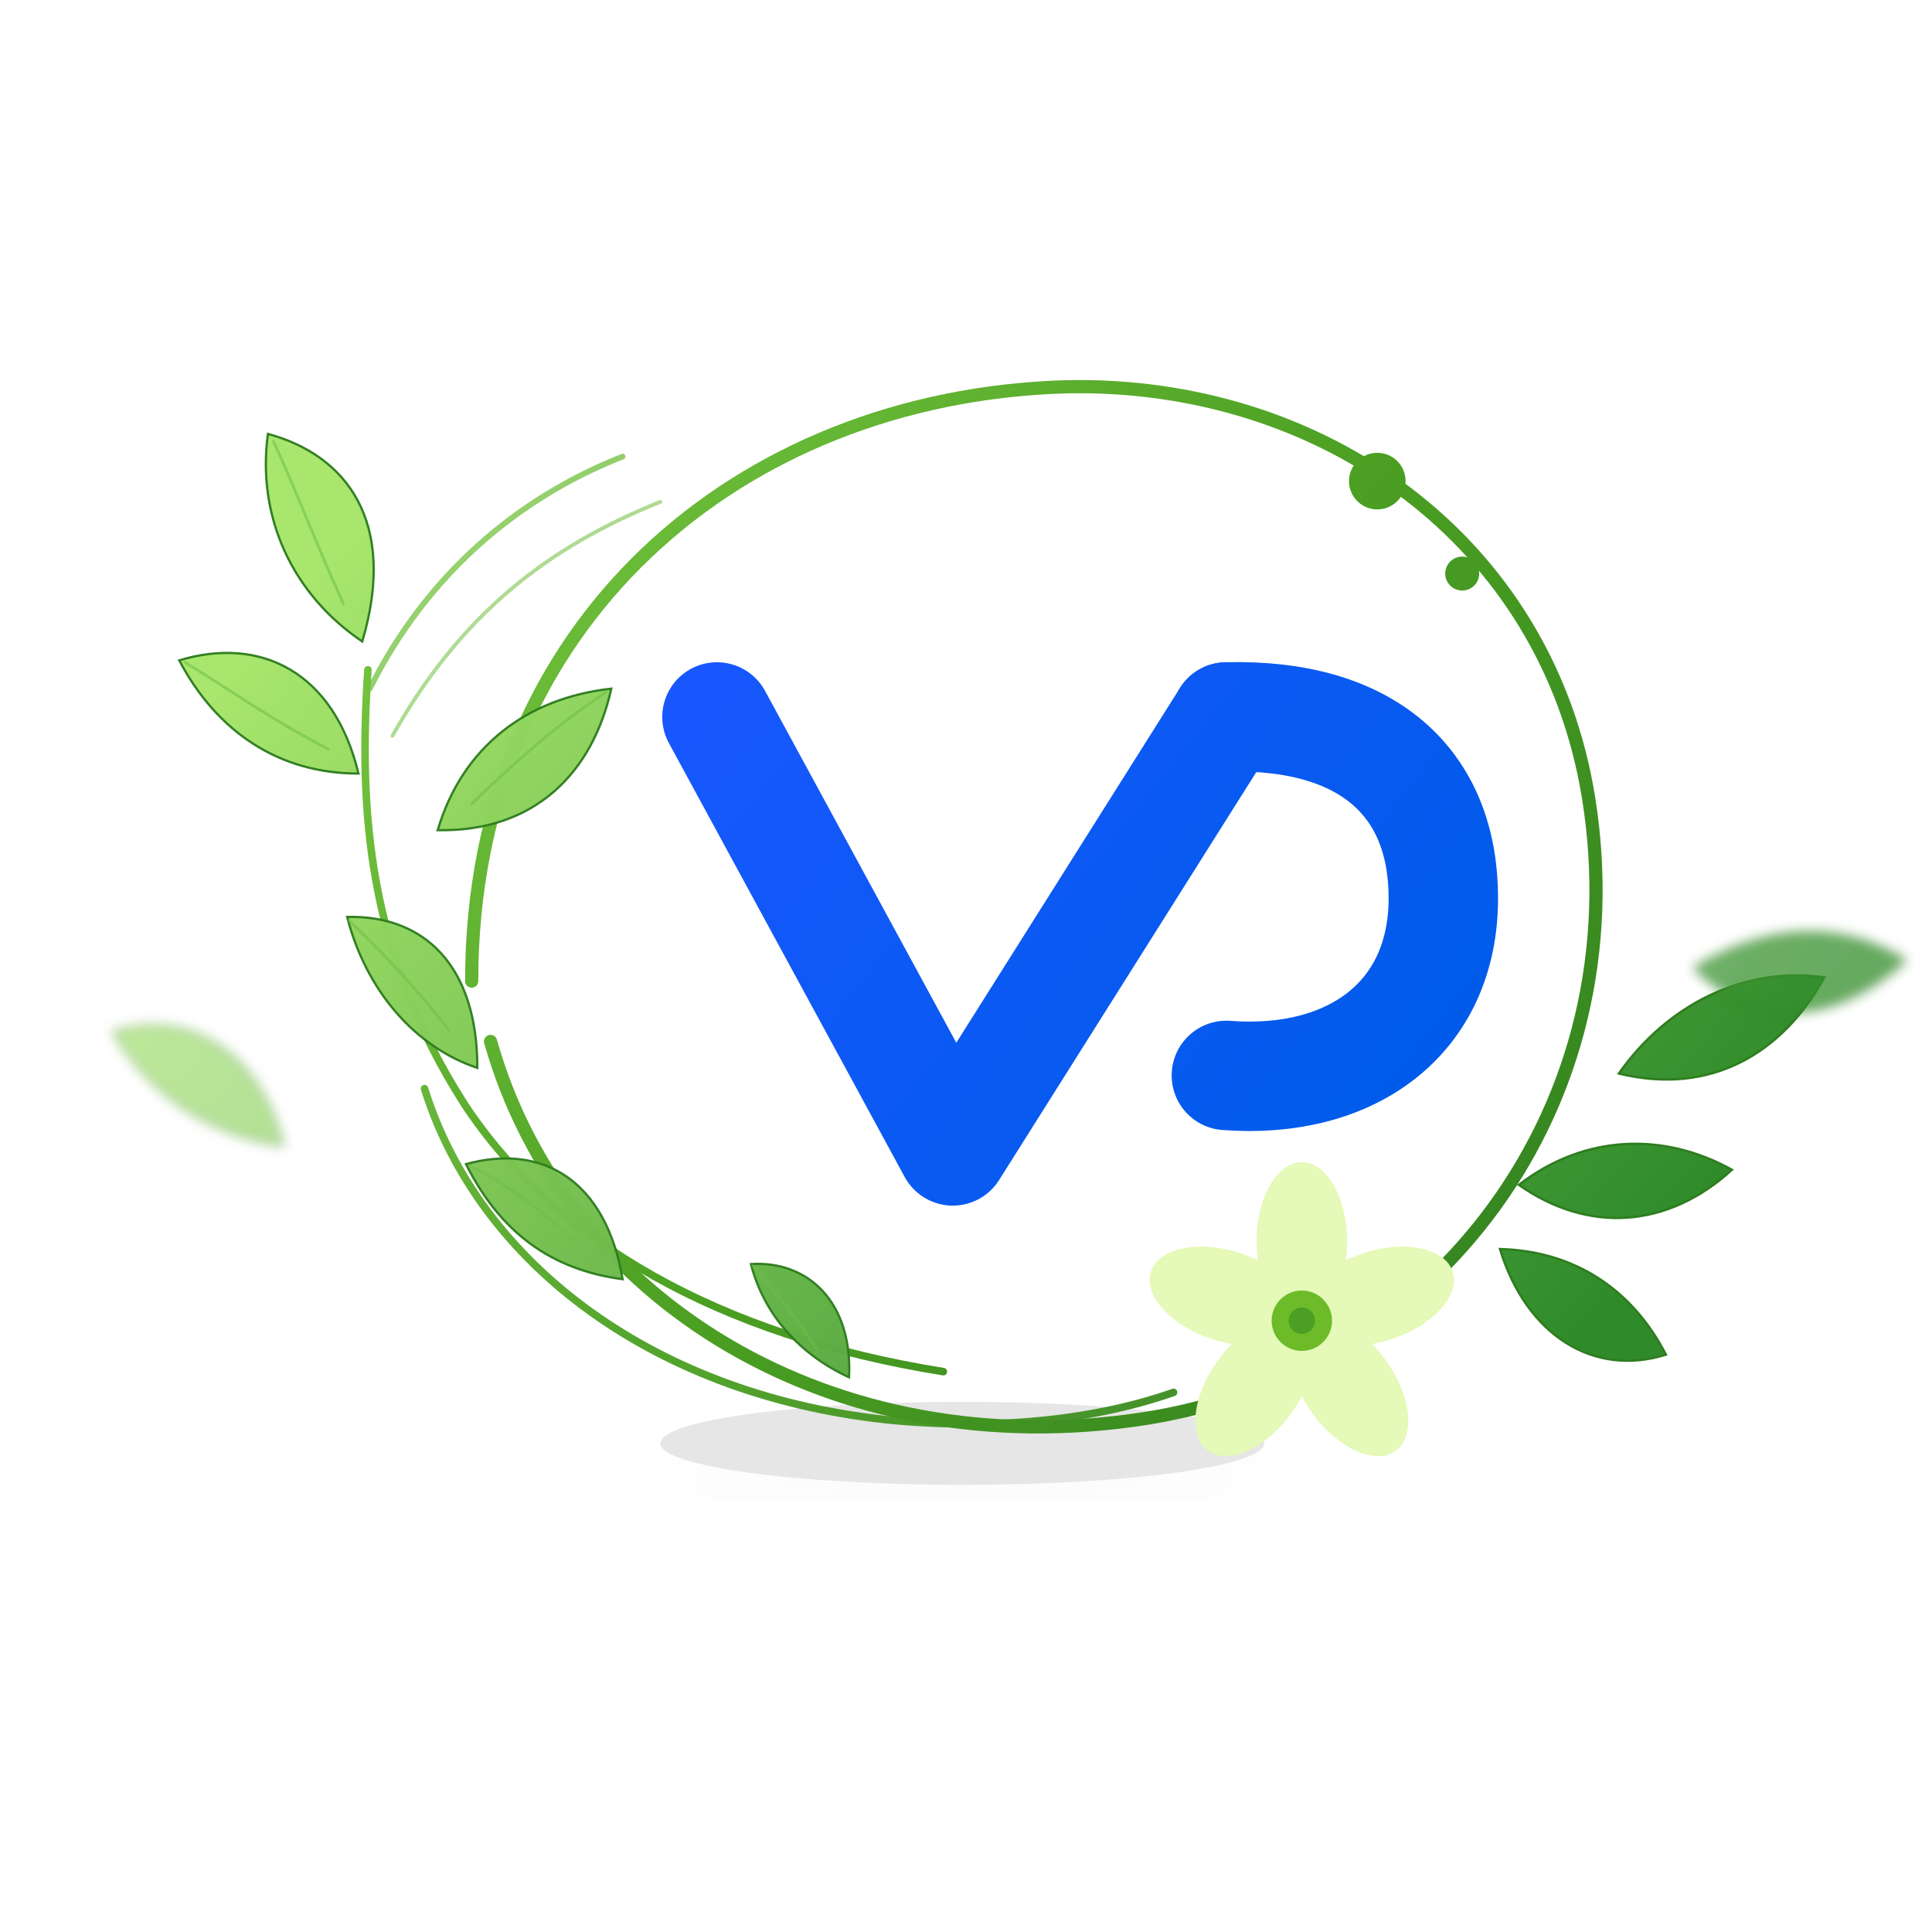
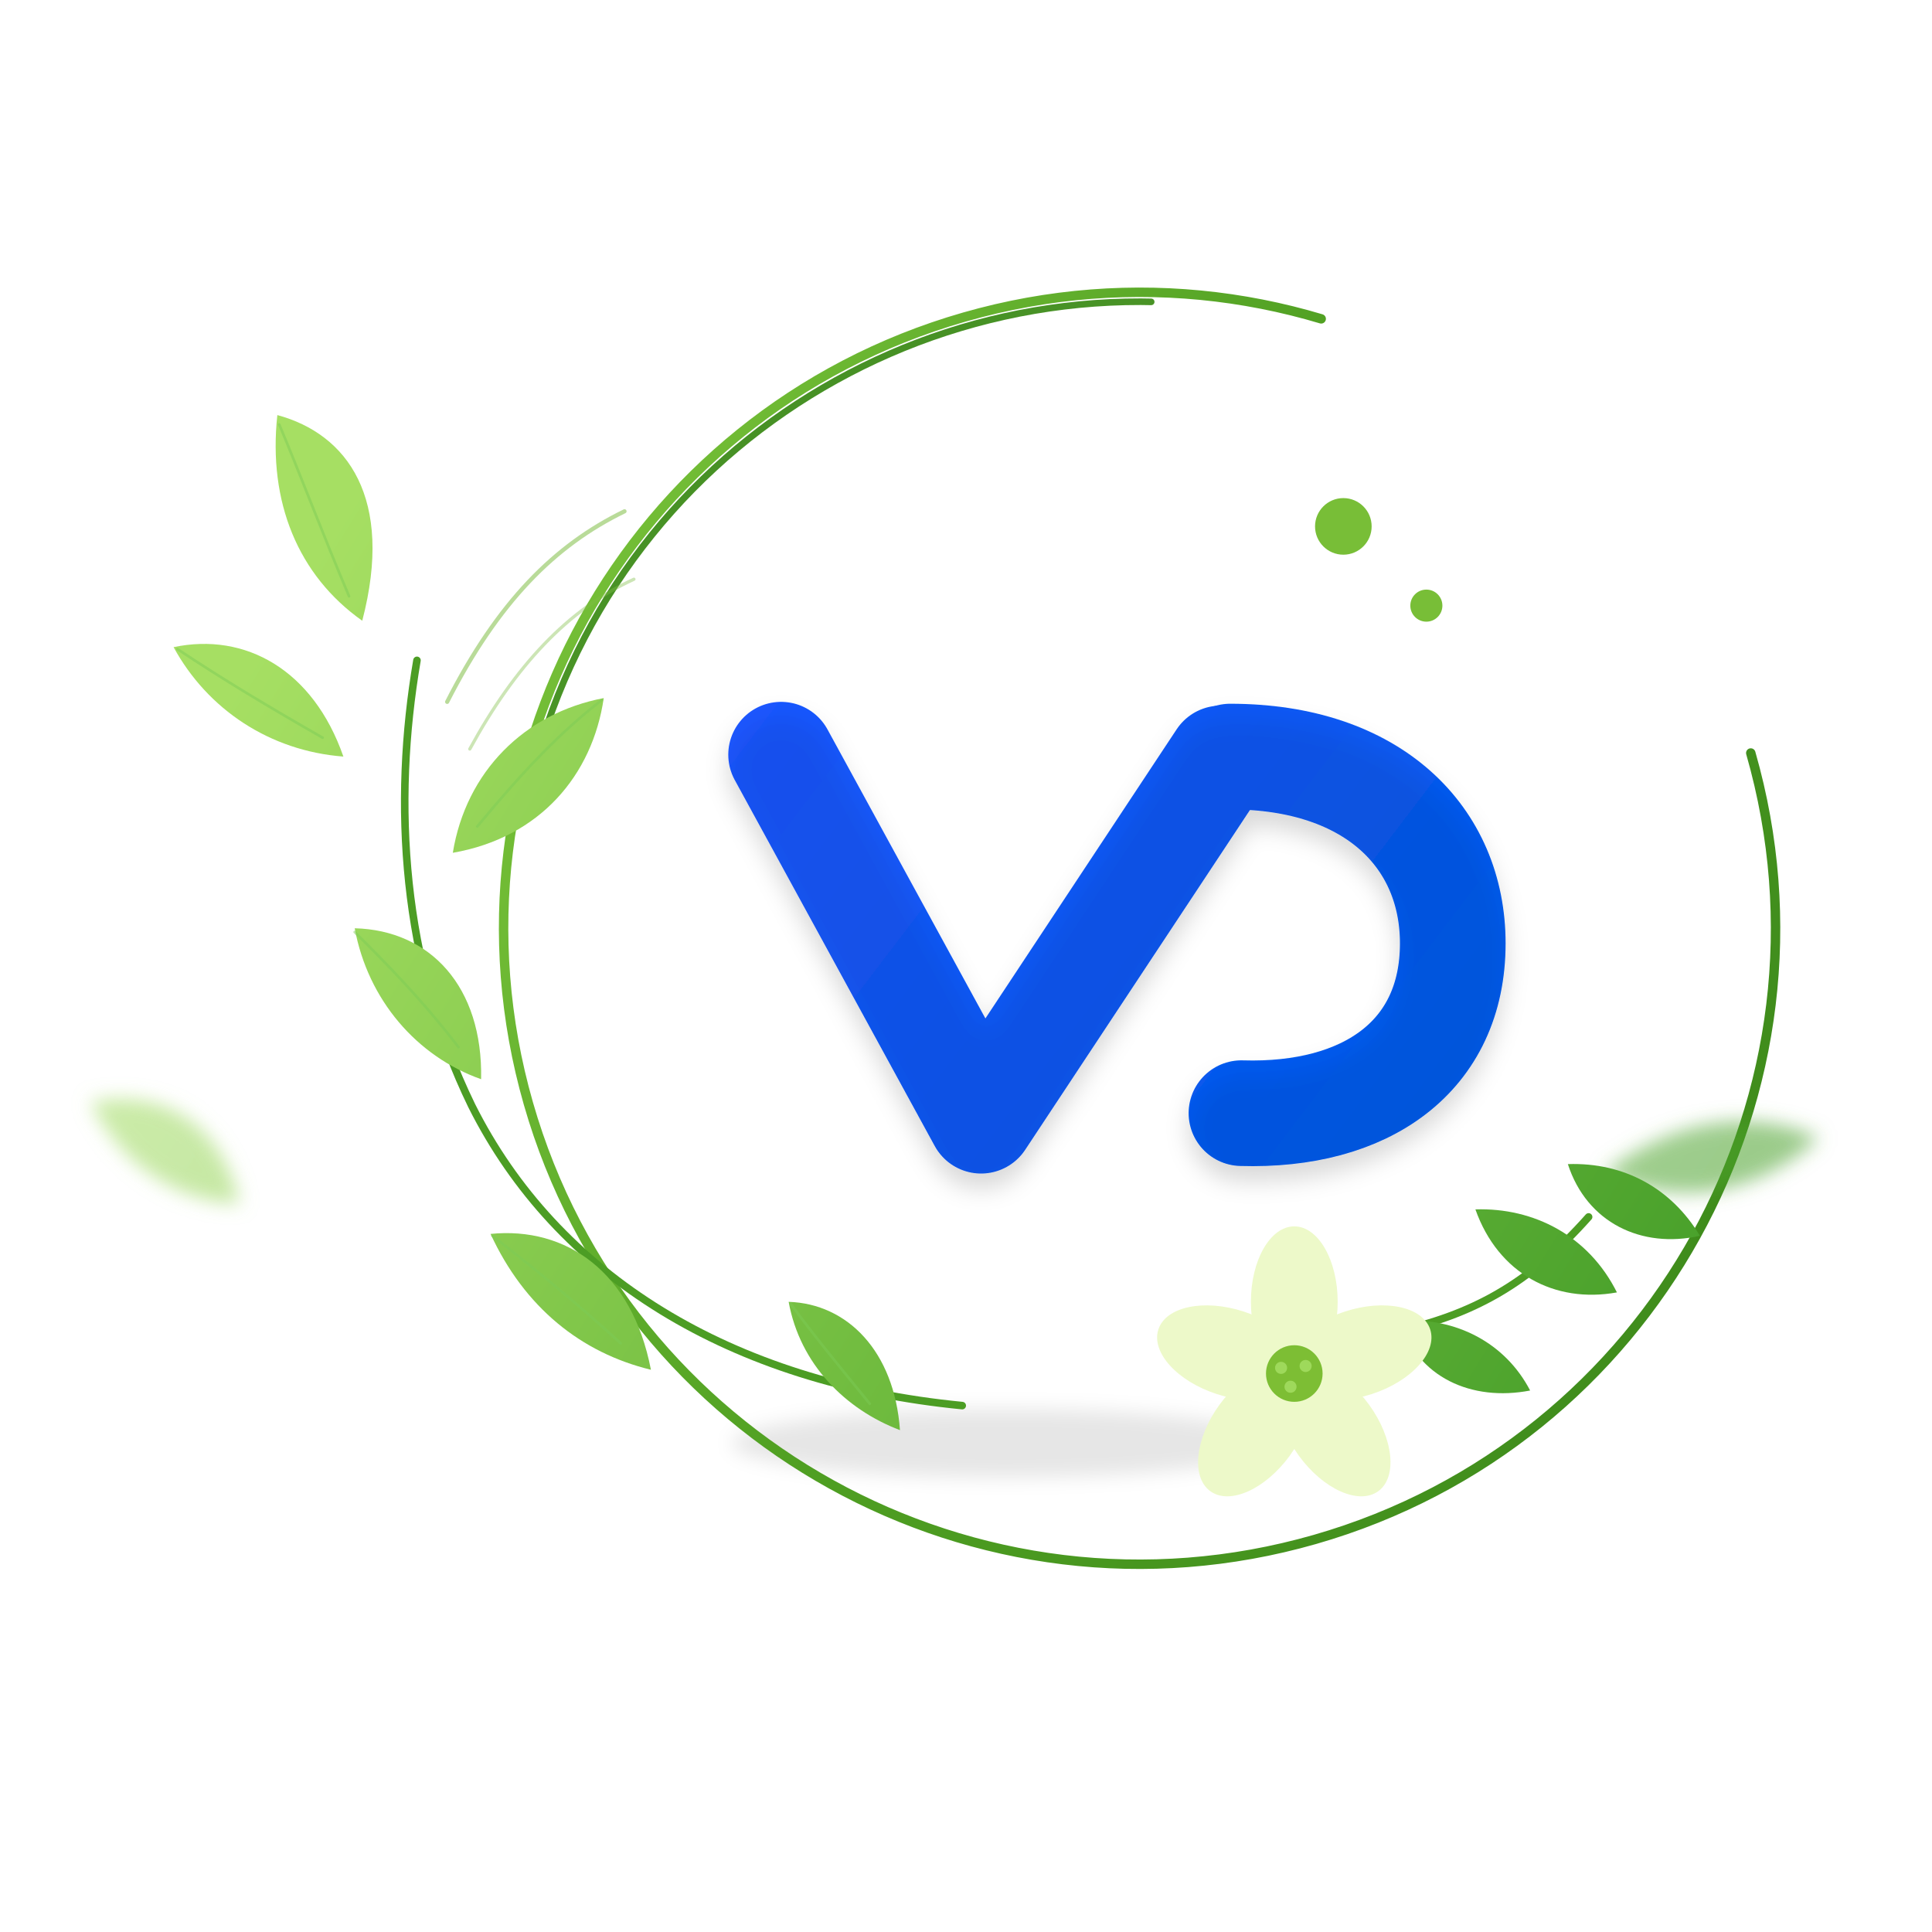
<svg xmlns="http://www.w3.org/2000/svg" width="1024" height="1024" viewBox="0 0 1024 1024" fill="none">
  <defs>
-     <linearGradient id="vpBlue" x1="350" y1="330" x2="710" y2="620" gradientUnits="userSpaceOnUse">
+     <linearGradient id="blueVP" x1="412" y1="360" x2="740" y2="610" gradientUnits="userSpaceOnUse">
      <stop offset="0" stop-color="#1A57FF" />
-       <stop offset="1" stop-color="#005BEA" />
+       <stop offset="1" stop-color="#005BEB" />
    </linearGradient>
-     <linearGradient id="wreathGreen" x1="180" y1="250" x2="850" y2="780" gradientUnits="userSpaceOnUse">
-       <stop offset="0" stop-color="#7AC943" />
-       <stop offset="0.5" stop-color="#4B9F22" />
-       <stop offset="1" stop-color="#2E7D1F" />
+     <linearGradient id="ringGreen" x1="265" y1="250" x2="830" y2="760" gradientUnits="userSpaceOnUse">
+       <stop offset="0" stop-color="#7CC53B" />
+       <stop offset="0.5" stop-color="#4F9F22" />
+       <stop offset="1" stop-color="#3F8C1C" />
    </linearGradient>
-     <linearGradient id="leafGreen" x1="180" y1="290" x2="760" y2="800" gradientUnits="userSpaceOnUse">
-       <stop offset="0" stop-color="#A6E56A" />
-       <stop offset="1" stop-color="#2F8B2A" />
+     <linearGradient id="leafGreen" x1="170" y1="290" x2="930" y2="760" gradientUnits="userSpaceOnUse">
+       <stop offset="0" stop-color="#A6DF63" />
+       <stop offset="0.55" stop-color="#6FBB3E" />
+       <stop offset="1" stop-color="#419B27" />
    </linearGradient>
-     <linearGradient id="flowerGreen" x1="610" y1="640" x2="720" y2="760" gradientUnits="userSpaceOnUse">
-       <stop offset="0" stop-color="#E5F9B8" />
-       <stop offset="1" stop-color="#A8DA5A" />
+     <linearGradient id="flowerPetal" x1="650" y1="680" x2="760" y2="780" gradientUnits="userSpaceOnUse">
+       <stop offset="0" stop-color="#EDF9C9" />
+       <stop offset="1" stop-color="#B8D86E" />
    </linearGradient>
-     <filter id="softShadow" x="-20%" y="-20%" width="140%" height="140%">
-       <feDropShadow dx="0" dy="18" stdDeviation="16" flood-color="#000000" flood-opacity="0.14" />
+     <filter id="softBlur" x="-50%" y="-50%" width="200%" height="200%">
+       <feGaussianBlur stdDeviation="5" />
    </filter>
-     <filter id="leafBlur" x="-40%" y="-40%" width="180%" height="180%">
-       <feGaussianBlur stdDeviation="3" />
+     <filter id="shadow" x="-30%" y="-30%" width="160%" height="160%">
+       <feGaussianBlur in="SourceAlpha" stdDeviation="6" />
+       <feOffset dy="8" />
+       <feColorMatrix type="matrix" values="0 0 0 0 0                                            0 0 0 0 0                                            0 0 0 0 0                                            0 0 0 0.15 0" />
+       <feBlend in2="SourceGraphic" mode="normal" />
    </filter>
  </defs>
-   <ellipse cx="510" cy="765" rx="160" ry="22" fill="#000000" opacity="0.10" filter="url(#softShadow)" />
-   <path d="M250 520            C250 330 392 210 565 205            C700 202 820 286 842 423            C868 585 762 728 606 752            C442 777 299 690 260 552" stroke="url(#wreathGreen)" stroke-width="7" stroke-linecap="round" />
-   <path d="M225 577            C254 670 348 741 475 753            C532 758 582 752 622 738" stroke="url(#wreathGreen)" stroke-width="4" stroke-linecap="round" opacity="0.95" />
-   <path d="M196 365            C226 305 274 264 330 242" stroke="url(#wreathGreen)" stroke-width="3" stroke-linecap="round" opacity="0.75" />
-   <path d="M208 390            C244 326 290 290 350 266" stroke="url(#wreathGreen)" stroke-width="2" stroke-linecap="round" opacity="0.55" />
-   <circle cx="730" cy="255" r="15" fill="url(#wreathGreen)" />
-   <circle cx="775" cy="304" r="9" fill="url(#wreathGreen)" />
-   <g stroke="url(#vpBlue)" stroke-width="58" stroke-linecap="round" stroke-linejoin="round">
-     <path d="M380 380 L505 610 L650 380" />
-     <path d="M650 380              C725 378 765 415 765 476              C765 540 716 575 650 570" />
+   <ellipse cx="533" cy="765" rx="145" ry="18" fill="#000000" opacity="0.10" filter="url(#softBlur)" />
+   <g transform="rotate(-16 604 492)">
+     <circle cx="604" cy="492" r="337" stroke="url(#ringGreen)" stroke-width="5" stroke-linecap="round" stroke-dasharray="1780 340" />
+     <circle cx="604" cy="492" r="332" stroke="url(#ringGreen)" stroke-width="3.5" opacity="0.96" stroke-linecap="round" stroke-dasharray="435 1675" transform="rotate(212 604 492)" />
  </g>
-   <path d="M195 355            C190 430 195 505 246 585            C294 658 381 708 500 727" stroke="url(#wreathGreen)" stroke-width="4" stroke-linecap="round" />
-   <g fill="url(#leafGreen)" stroke="#2E7D1F" stroke-width="1.2" opacity="0.98">
-     <path d="M192 340 C155 315 136 274 142 230 C183 241 211 276 192 340Z" />
-     <path d="M190 410 C148 410 115 388 95 350 C138 337 177 356 190 410Z" />
-     <path d="M232 440 C245 396 279 370 324 365 C314 410 283 441 232 440Z" />
-     <path d="M253 566 C220 555 194 525 184 486 C225 485 253 512 253 566Z" />
-     <path d="M330 678 C292 673 265 653 247 617 C287 606 321 625 330 678Z" />
-     <path d="M450 730 C424 718 405 697 398 670 C428 668 452 690 450 730Z" />
+   <path d="M237 372 C264 319 294 289 331 271" stroke="#7FBE46" stroke-width="2.2" stroke-linecap="round" opacity="0.55" />
+   <path d="M249 397 C273 353 301 323 336 307" stroke="#7FBE46" stroke-width="1.7" stroke-linecap="round" opacity="0.40" />
+   <g filter="url(#softBlur)" opacity="0.55">
+     <path d="M127 638 C93 637 63 616 48 584 C84 577 117 593 127 638Z" fill="url(#leafGreen)" />
+     <path d="M850 622 C887 593 928 587 964 603 C931 634 888 640 850 622Z" fill="url(#leafGreen)" />
  </g>
-   <g stroke="#6EBE45" stroke-width="1.5" opacity="0.55" stroke-linecap="round">
-     <path d="M182 320 C167 287 157 260 145 234" />
-     <path d="M174 397 C143 381 121 365 98 351" />
-     <path d="M250 426 C276 401 297 383 321 367" />
-     <path d="M238 546 C220 523 203 505 185 488" />
-     <path d="M309 662 C287 641 268 627 249 618" />
-     <path d="M433 715 C421 697 410 684 399 671" />
+   <path d="M221 350            C208 426 213 510 250 586            C295 676 387 733 510 745" stroke="#4C9D24" stroke-width="4" stroke-linecap="round" />
+   <g fill="url(#leafGreen)">
+     <path d="M192 329 C158 305 142 266 147 220 C184 230 209 264 192 329Z" />
+     <path d="M182 401 C143 398 110 376 92 343 C130 335 166 355 182 401Z" />
+     <path d="M240 452 C247 409 278 378 320 370 C314 411 286 444 240 452Z" />
+     <path d="M255 572 C221 560 195 530 188 492 C228 493 256 523 255 572Z" />
+     <path d="M345 726 C308 717 278 693 260 654 C300 650 335 674 345 726Z" />
+     <path d="M477 758 C448 747 424 723 418 690 C449 691 474 716 477 758Z" />
  </g>
-   <g fill="url(#leafGreen)" stroke="#2E7D1F" stroke-width="1.2">
-     <path d="M805 628 C840 601 882 600 918 620 C884 651 842 654 805 628Z" />
-     <path d="M795 662 C834 663 865 683 883 718 C845 730 809 708 795 662Z" />
-     <path d="M858 569 C884 532 925 512 967 518 C945 558 907 581 858 569Z" />
-     <path d="M898 513 C939 488 978 489 1010 509 C975 541 933 548 898 513Z" opacity="0.75" filter="url(#leafBlur)" />
-     <path d="M150 607 C112 602 80 581 60 547 C99 535 137 556 150 607Z" opacity="0.65" filter="url(#leafBlur)" />
+   <g stroke="#7CCB56" stroke-width="1.4" opacity="0.48" stroke-linecap="round">
+     <path d="M185 316 C171 283 159 251 148 225" />
+     <path d="M171 391 C143 375 118 360 94 344" />
+     <path d="M253 438 C277 409 297 388 319 371" />
+     <path d="M243 555 C223 529 205 511 188 494" />
+     <path d="M329 712 C305 690 284 673 261 655" />
+     <path d="M461 744 C443 722 430 706 419 691" />
  </g>
-   <g transform="translate(690 700)">
-     <ellipse cx="0" cy="-42" rx="24" ry="42" fill="url(#flowerGreen)" transform="rotate(0)" />
-     <ellipse cx="40" cy="-13" rx="24" ry="42" fill="url(#flowerGreen)" transform="rotate(72 40 -13)" />
-     <ellipse cx="25" cy="35" rx="24" ry="42" fill="url(#flowerGreen)" transform="rotate(144 25 35)" />
-     <ellipse cx="-25" cy="35" rx="24" ry="42" fill="url(#flowerGreen)" transform="rotate(216 -25 35)" />
-     <ellipse cx="-40" cy="-13" rx="24" ry="42" fill="url(#flowerGreen)" transform="rotate(288 -40 -13)" />
-     <circle cx="0" cy="0" r="16" fill="#6DBB29" />
-     <circle cx="0" cy="0" r="7" fill="#4B9F22" />
+   <path d="M739 706 C780 697 810 681 842 645" stroke="#4C9D24" stroke-width="4" stroke-linecap="round" />
+   <g fill="url(#leafGreen)">
+     <path d="M782 641 C813 640 842 655 857 685 C824 691 794 675 782 641Z" />
+     <path d="M831 617 C861 616 886 630 901 655 C870 662 841 648 831 617Z" />
+     <path d="M742 700 C772 698 798 712 811 737 C780 743 751 730 742 700Z" />
+   </g>
+   <circle cx="712" cy="279" r="15" fill="#78BE37" />
+   <circle cx="756" cy="321" r="8.5" fill="#78BE37" />
+   <g transform="translate(686 728)">
+     <ellipse cx="0" cy="-38" rx="23" ry="40" fill="url(#flowerPetal)" />
+     <ellipse cx="34" cy="-11" rx="23" ry="40" fill="url(#flowerPetal)" transform="rotate(72 34 -11)" />
+     <ellipse cx="21" cy="30" rx="23" ry="40" fill="url(#flowerPetal)" transform="rotate(144 21 30)" />
+     <ellipse cx="-21" cy="30" rx="23" ry="40" fill="url(#flowerPetal)" transform="rotate(216 -21 30)" />
+     <ellipse cx="-34" cy="-11" rx="23" ry="40" fill="url(#flowerPetal)" transform="rotate(288 -34 -11)" />
+     <circle cx="0" cy="0" r="15" fill="#7DBE34" />
+     <circle cx="-7" cy="-3" r="3.2" fill="#9ED95B" />
+     <circle cx="6" cy="-4" r="3.2" fill="#9ED95B" />
+     <circle cx="-2" cy="7" r="3.2" fill="#9ED95B" />
+   </g>
+   <g filter="url(#shadow)">
+     <path d="M414 400 L520 594 L647 402" stroke="url(#blueVP)" stroke-width="56" stroke-linecap="round" stroke-linejoin="round" />
+     <path d="M652 401              C728 401 770 444 770 500              C770 560 724 592 658 590" stroke="url(#blueVP)" stroke-width="56" stroke-linecap="round" stroke-linejoin="round" />
  </g>
</svg>
